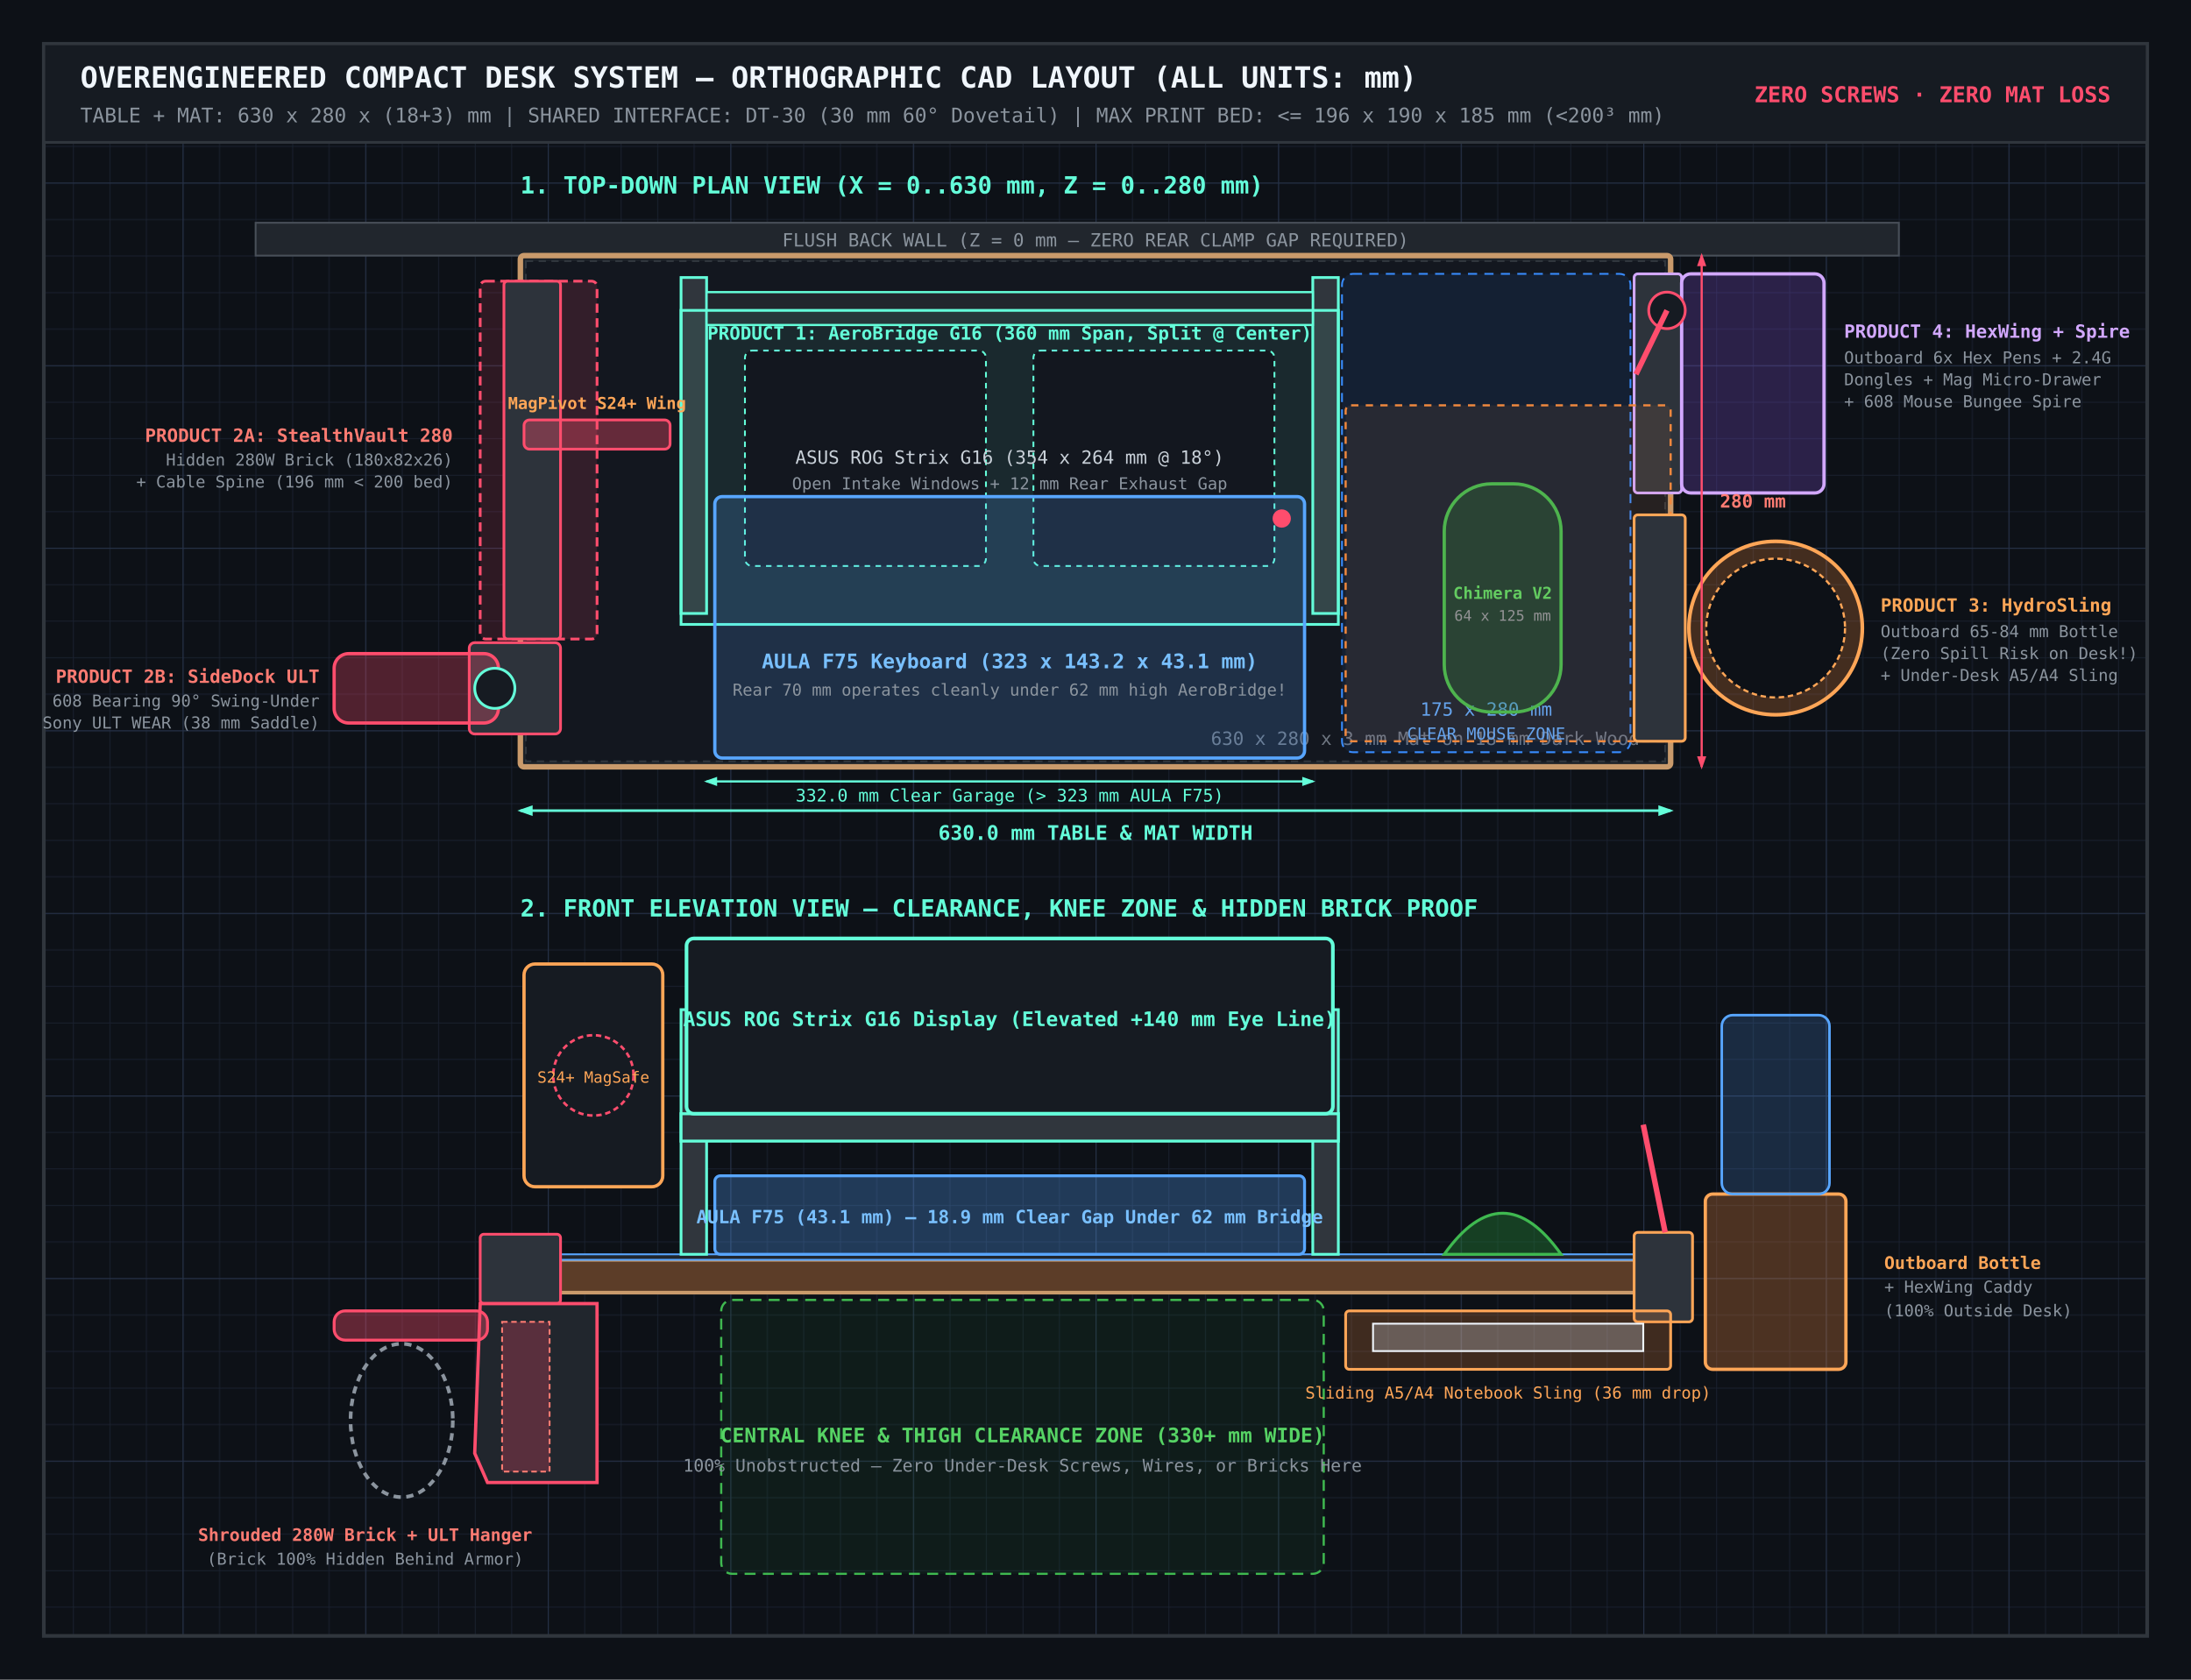
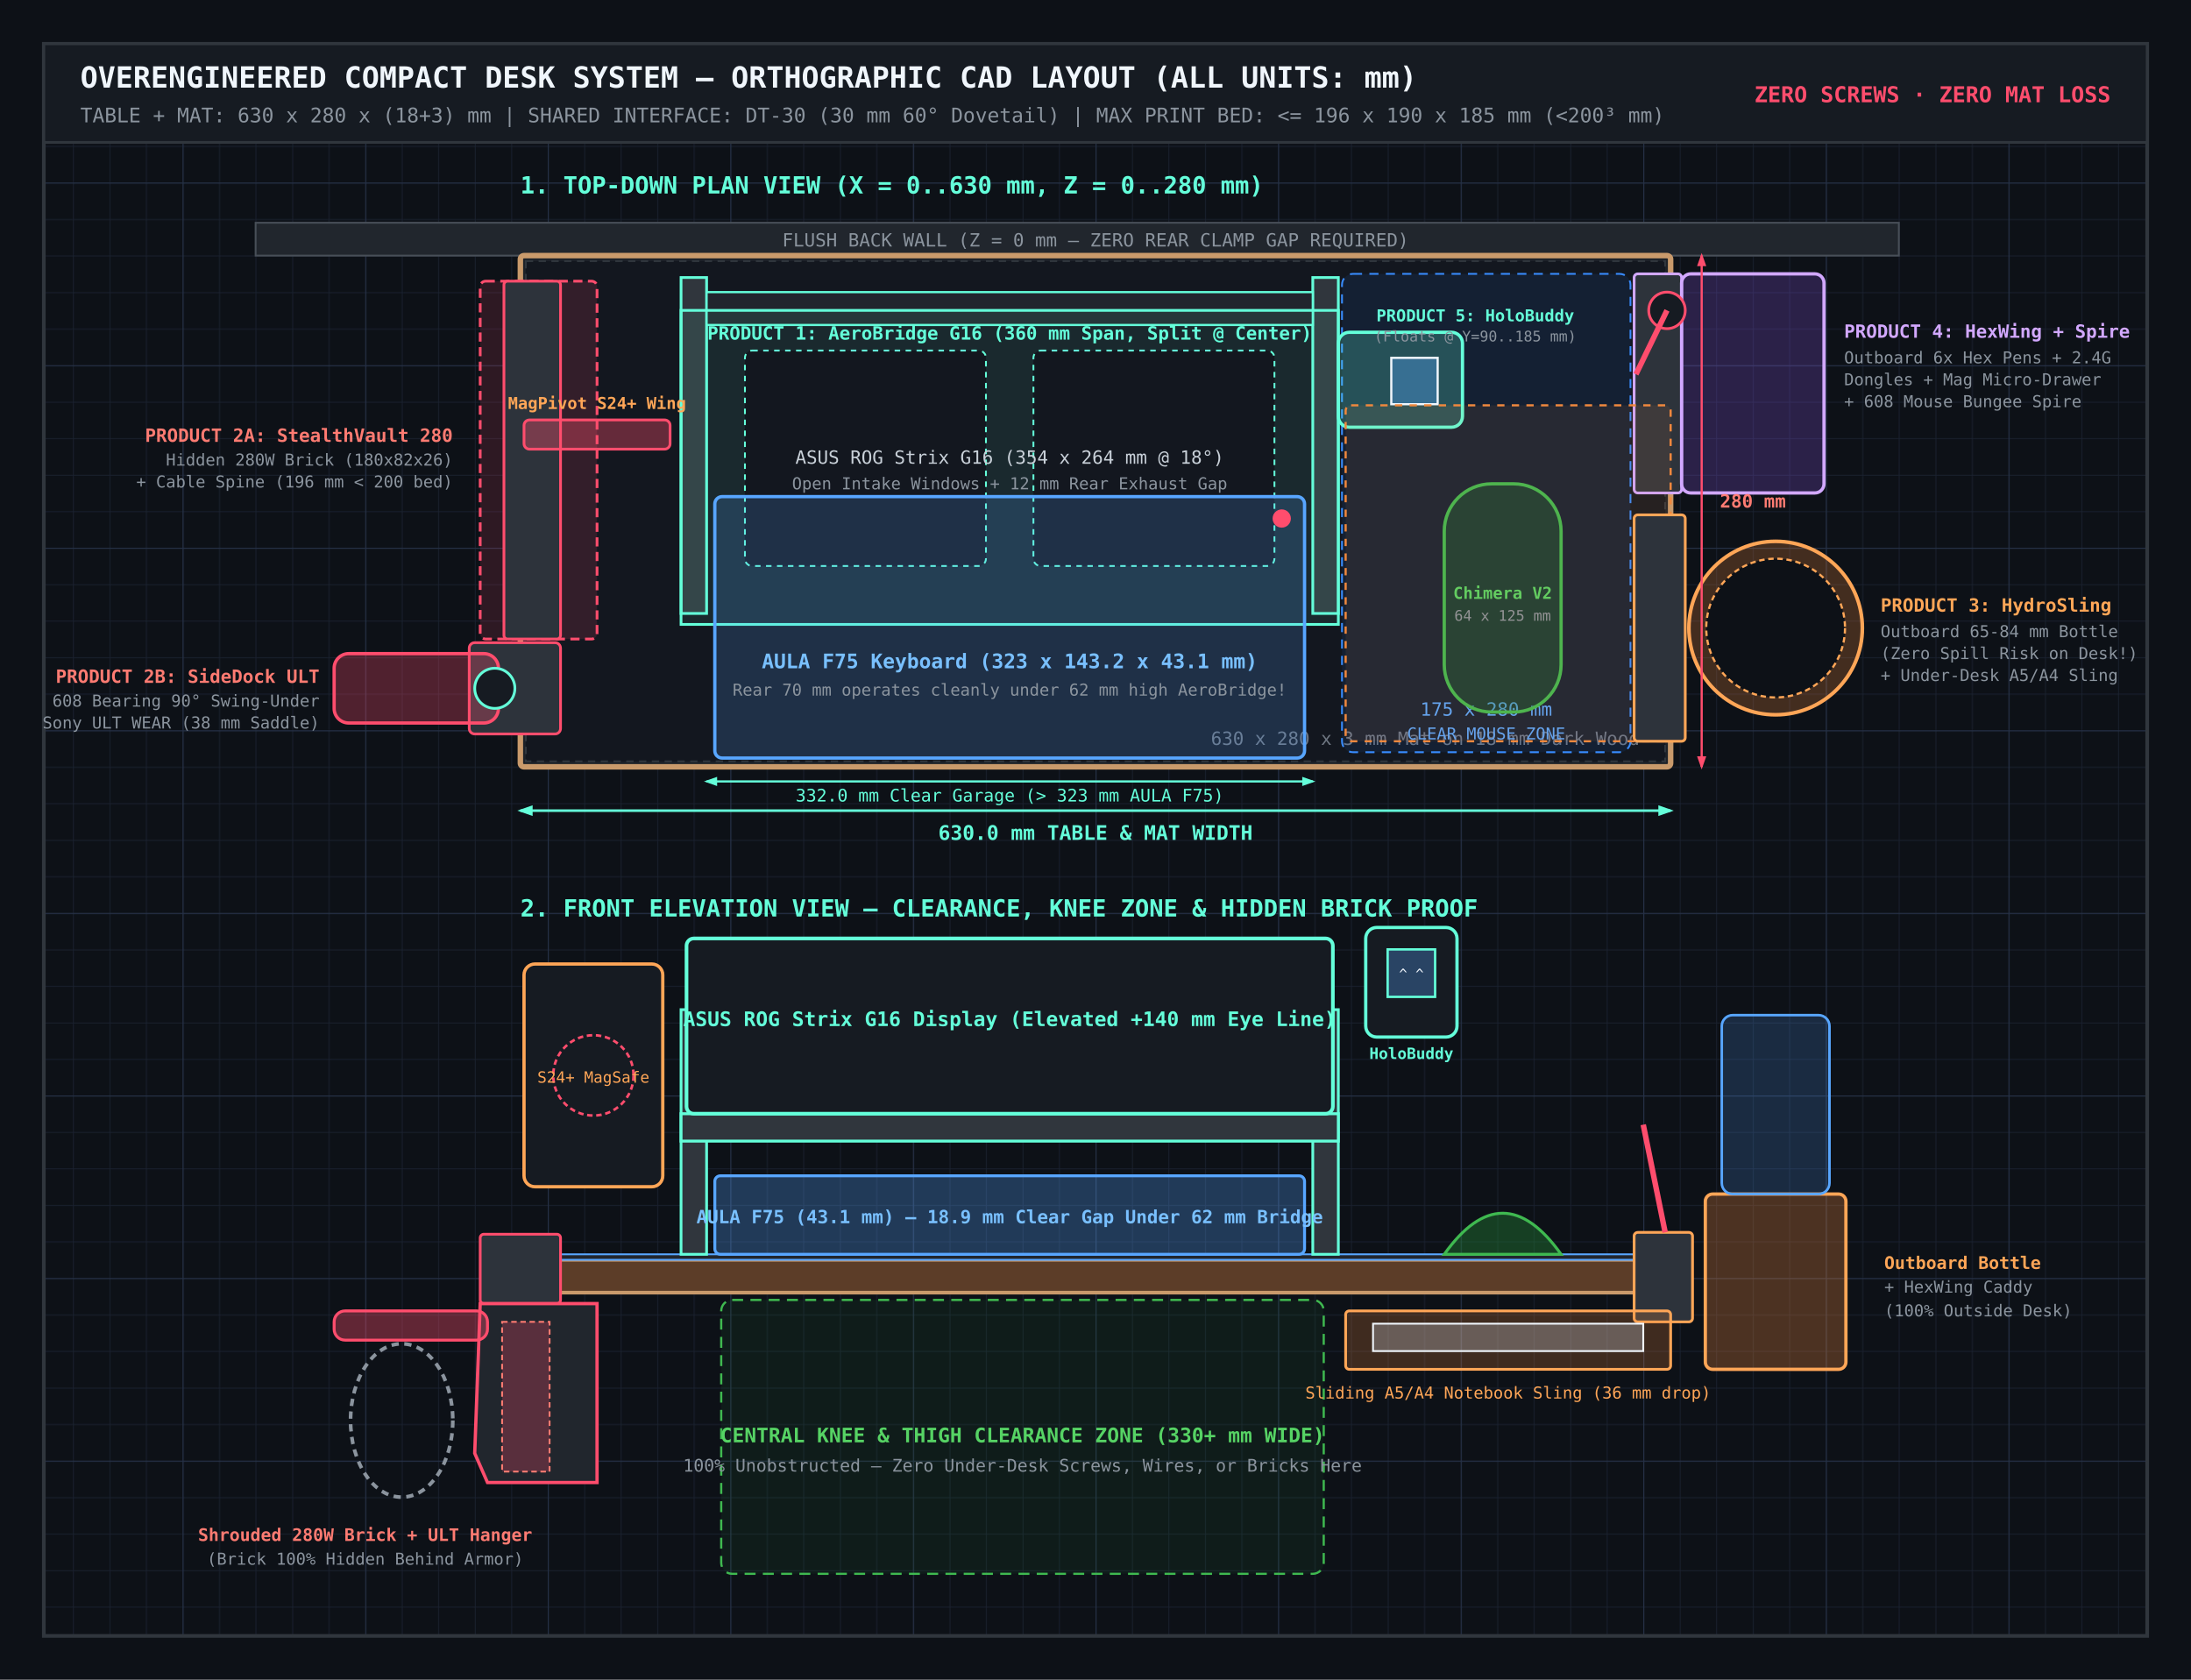
<svg xmlns="http://www.w3.org/2000/svg" viewBox="0 0 1200 920" width="1200" height="920" font-family="Consolas, 'JetBrains Mono', monospace">
  <defs>
    <pattern id="grid" width="20" height="20" patternUnits="userSpaceOnUse">
      <path d="M 20 0 L 0 0 0 20" fill="none" stroke="#1b2230" stroke-width="0.8" />
    </pattern>
    <pattern id="grid100" width="100" height="100" patternUnits="userSpaceOnUse">
      <rect width="100" height="100" fill="url(#grid)" />
      <path d="M 100 0 L 0 0 0 100" fill="none" stroke="#253045" stroke-width="1.2" />
    </pattern>
    <marker id="arrow" viewBox="0 0 10 10" refX="8" refY="5" markerWidth="6" markerHeight="6" orient="auto-start-reverse">
      <path d="M 0 1.5 L 10 5 L 0 8.5 z" fill="#64ffda" />
    </marker>
    <marker id="arrowRed" viewBox="0 0 10 10" refX="8" refY="5" markerWidth="6" markerHeight="6" orient="auto-start-reverse">
      <path d="M 0 1.5 L 10 5 L 0 8.5 z" fill="#ff4d6d" />
    </marker>
  </defs>
  <rect width="1200" height="920" fill="#0d1117" />
  <rect x="24" y="24" width="1152" height="872" fill="url(#grid100)" stroke="#30363d" stroke-width="2" />
  <rect x="24" y="24" width="1152" height="54" fill="#161b22" stroke="#30363d" stroke-width="1.5" />
  <text x="44" y="48" fill="#f0f6fc" font-size="16" font-weight="bold">OVERENGINEERED COMPACT DESK SYSTEM — ORTHOGRAPHIC CAD LAYOUT (ALL UNITS: mm)</text>
  <text x="44" y="67" fill="#8b949e" font-size="11">TABLE + MAT: 630 x 280 x (18+3) mm  |  SHARED INTERFACE: DT-30 (30 mm 60° Dovetail)  |  MAX PRINT BED: &lt;= 196 x 190 x 185 mm (&lt;200³ mm)</text>
  <text x="1156" y="56" fill="#ff4d6d" font-size="12" font-weight="bold" text-anchor="end">ZERO SCREWS · ZERO MAT LOSS</text>
  <text x="285" y="106" fill="#64ffda" font-size="13" font-weight="bold">1. TOP-DOWN PLAN VIEW (X = 0..630 mm, Z = 0..280 mm)</text>
  <rect x="140" y="122" width="900" height="18" fill="#21262d" stroke="#484f58" stroke-width="1" />
  <text x="600" y="135" fill="#8b949e" font-size="10" text-anchor="middle">FLUSH BACK WALL (Z = 0 mm — ZERO REAR CLAMP GAP REQUIRED)</text>
  <rect x="285" y="140" width="630" height="280" rx="2" fill="#1c2128" stroke="#c99a6b" stroke-width="3" />
  <rect x="288" y="143" width="624" height="274" fill="#13171f" stroke="#30363d" stroke-width="1" stroke-dasharray="4,3" />
  <text x="898" y="408" fill="#6e7681" font-size="10" text-anchor="end">630 x 280 x 3 mm Mat on 18 mm Dark Wood</text>
  <rect x="735" y="150" width="158" height="262" rx="6" fill="#1f6feb" fill-opacity="0.10" stroke="#388bfd" stroke-width="1" stroke-dasharray="5,4" />
  <text x="814" y="392" fill="#58a6ff" font-size="10" text-anchor="middle">175 x 280 mm</text>
  <text x="814" y="405" fill="#58a6ff" font-size="9" text-anchor="middle">CLEAR MOUSE ZONE</text>
  <rect x="263" y="154" width="64" height="196" rx="3" fill="#ff4d6d" fill-opacity="0.14" stroke="#ff4d6d" stroke-width="1.5" stroke-dasharray="5,3" />
  <rect x="276" y="154" width="31" height="196" rx="2" fill="#2d333b" stroke="#ff4d6d" stroke-width="1.5" />
  <text x="248" y="242" fill="#ff7b72" font-size="10" text-anchor="end" font-weight="bold">PRODUCT 2A: StealthVault 280</text>
  <text x="248" y="255" fill="#8b949e" font-size="9" text-anchor="end">Hidden 280W Brick (180x82x26)</text>
  <text x="248" y="267" fill="#8b949e" font-size="9" text-anchor="end">+ Cable Spine (196 mm &lt; 200 bed)</text>
  <rect x="257" y="352" width="50" height="50" rx="3" fill="#2d333b" stroke="#ff4d6d" stroke-width="1.5" />
  <rect x="183" y="358" width="90" height="38" rx="8" fill="#ff4d6d" fill-opacity="0.28" stroke="#ff4d6d" stroke-width="1.8" />
  <circle cx="271" cy="377" r="11" fill="#161b22" stroke="#64ffda" stroke-width="1.5" />
  <text x="175" y="374" fill="#ff7b72" font-size="10" text-anchor="end" font-weight="bold">PRODUCT 2B: SideDock ULT</text>
  <text x="175" y="387" fill="#8b949e" font-size="9" text-anchor="end">608 Bearing 90° Swing-Under</text>
  <text x="175" y="399" fill="#8b949e" font-size="9" text-anchor="end">Sony ULT WEAR (38 mm Saddle)</text>
  <rect x="373" y="152" width="14" height="184" fill="#30363d" stroke="#64ffda" stroke-width="1.5" />
  <rect x="719" y="152" width="14" height="184" fill="#30363d" stroke="#64ffda" stroke-width="1.5" />
  <rect x="387" y="160" width="332" height="18" fill="#21262d" stroke="#64ffda" stroke-width="1.2" />
  <rect x="373" y="170" width="360" height="172" fill="#64ffda" fill-opacity="0.08" stroke="#64ffda" stroke-width="1.5" />
  <rect x="408" y="192" width="132" height="118" rx="4" fill="#13171f" stroke="#64ffda" stroke-width="1" stroke-dasharray="3,3" />
  <rect x="566" y="192" width="132" height="118" rx="4" fill="#13171f" stroke="#64ffda" stroke-width="1" stroke-dasharray="3,3" />
  <text x="553" y="186" fill="#64ffda" font-size="10" text-anchor="middle" font-weight="bold">PRODUCT 1: AeroBridge G16 (360 mm Span, Split @ Center)</text>
  <text x="553" y="254" fill="#c9d1d9" font-size="10" text-anchor="middle">ASUS ROG Strix G16 (354 x 264 mm @ 18°)</text>
  <text x="553" y="268" fill="#8b949e" font-size="9" text-anchor="middle">Open Intake Windows + 12 mm Rear Exhaust Gap</text>
  <rect x="287" y="230" width="80" height="16" rx="3" fill="#ff4d6d" fill-opacity="0.35" stroke="#ff4d6d" stroke-width="1.5" />
  <text x="327" y="224" fill="#ffa657" font-size="9" text-anchor="middle" font-weight="bold">MagPivot S24+ Wing</text>
+   <rect x="733" y="182" width="68" height="52" rx="6" fill="#64ffda" fill-opacity="0.22" stroke="#64ffda" stroke-width="1.8" />
+   <rect x="762" y="196" width="25.4" height="25.4" fill="#58a6ff" fill-opacity="0.35" stroke="#f0f6fc" stroke-width="1.2" />
+   <text x="808" y="176" fill="#64ffda" font-size="9" text-anchor="middle" font-weight="bold">PRODUCT 5: HoloBuddy</text>
+   <text x="808" y="187" fill="#8b949e" font-size="8" text-anchor="middle">(Floats @ Y=90..185 mm)</text>
  <rect x="391.5" y="272" width="323" height="143.2" rx="4" fill="#58a6ff" fill-opacity="0.18" stroke="#58a6ff" stroke-width="1.8" />
  <circle cx="702" cy="284" r="5" fill="#ff4d6d" />
  <text x="553" y="366" fill="#79c0ff" font-size="11" text-anchor="middle" font-weight="bold">AULA F75 Keyboard (323 x 143.2 x 43.1 mm)</text>
  <text x="553" y="381" fill="#8b949e" font-size="9" text-anchor="middle">Rear 70 mm operates cleanly under 62 mm high AeroBridge!</text>
  <rect x="791" y="265" width="64" height="125" rx="26" fill="#238636" fill-opacity="0.28" stroke="#3fb950" stroke-width="1.8" />
  <text x="823" y="328" fill="#56d364" font-size="9" text-anchor="middle" font-weight="bold">Chimera V2</text>
  <text x="823" y="340" fill="#8b949e" font-size="8" text-anchor="middle">64 x 125 mm</text>
  <rect x="895" y="150" width="26" height="120" rx="2" fill="#2d333b" stroke="#d2a8ff" stroke-width="1.5" />
  <rect x="921" y="150" width="78" height="120" rx="5" fill="#8957e5" fill-opacity="0.24" stroke="#d2a8ff" stroke-width="1.8" />
  <circle cx="913" cy="170" r="10" fill="#161b22" stroke="#ff4d6d" stroke-width="1.5" />
  <line x1="913" y1="170" x2="896" y2="205" stroke="#ff4d6d" stroke-width="3" />
  <text x="1010" y="185" fill="#d2a8ff" font-size="10" font-weight="bold">PRODUCT 4: HexWing + Spire</text>
  <text x="1010" y="199" fill="#8b949e" font-size="9">Outboard 6x Hex Pens + 2.4G</text>
  <text x="1010" y="211" fill="#8b949e" font-size="9">Dongles + Mag Micro-Drawer</text>
  <text x="1010" y="223" fill="#8b949e" font-size="9">+ 608 Mouse Bungee Spire</text>
  <rect x="737" y="222" width="178" height="184" rx="3" fill="#f0883e" fill-opacity="0.09" stroke="#f0883e" stroke-width="1.2" stroke-dasharray="4,4" />
  <rect x="895" y="282" width="28" height="124" rx="2" fill="#2d333b" stroke="#ffa657" stroke-width="1.5" />
  <circle cx="972.5" cy="344" r="47.5" fill="#f0883e" fill-opacity="0.24" stroke="#ffa657" stroke-width="2" />
  <circle cx="972.5" cy="344" r="38" fill="#0d1117" stroke="#ffa657" stroke-width="1.2" stroke-dasharray="3,2" />
  <text x="1030" y="335" fill="#ffa657" font-size="10" font-weight="bold">PRODUCT 3: HydroSling</text>
  <text x="1030" y="349" fill="#8b949e" font-size="9">Outboard 65-84 mm Bottle</text>
  <text x="1030" y="361" fill="#8b949e" font-size="9">(Zero Spill Risk on Desk!)</text>
  <text x="1030" y="373" fill="#8b949e" font-size="9">+ Under-Desk A5/A4 Sling</text>
  <line x1="285" y1="444" x2="915" y2="444" stroke="#64ffda" stroke-width="1.4" marker-start="url(#arrow)" marker-end="url(#arrow)" />
  <text x="600" y="460" fill="#64ffda" font-size="11" text-anchor="middle" font-weight="bold">630.0 mm TABLE &amp; MAT WIDTH</text>
  <line x1="387" y1="428" x2="719" y2="428" stroke="#64ffda" stroke-width="1.2" marker-start="url(#arrow)" marker-end="url(#arrow)" />
  <text x="553" y="439" fill="#64ffda" font-size="9.5" text-anchor="middle">332.0 mm Clear Garage (&gt; 323 mm AULA F75)</text>
  <line x1="932" y1="140" x2="932" y2="420" stroke="#ff4d6d" stroke-width="1.2" marker-start="url(#arrowRed)" marker-end="url(#arrowRed)" />
  <text x="942" y="278" fill="#ff7b72" font-size="10" font-weight="bold">280 mm</text>
  <text x="285" y="502" fill="#64ffda" font-size="13" font-weight="bold">2. FRONT ELEVATION VIEW — CLEARANCE, KNEE ZONE &amp; HIDDEN BRICK PROOF</text>
  <rect x="285" y="690" width="630" height="18" fill="#5c3d28" stroke="#c99a6b" stroke-width="2" />
  <rect x="285" y="687" width="630" height="3" fill="#21262d" stroke="#58a6ff" stroke-width="1" />
  <rect x="395" y="712" width="330" height="150" rx="6" fill="#238636" fill-opacity="0.10" stroke="#3fb950" stroke-width="1.2" stroke-dasharray="6,4" />
  <text x="560" y="790" fill="#56d364" font-size="11" text-anchor="middle" font-weight="bold">CENTRAL KNEE &amp; THIGH CLEARANCE ZONE (330+ mm WIDE)</text>
  <text x="560" y="806" fill="#8b949e" font-size="9.5" text-anchor="middle">100% Unobstructed — Zero Under-Desk Screws, Wires, or Bricks Here</text>
  <rect x="263" y="676" width="44" height="38" rx="2" fill="#2d333b" stroke="#ff4d6d" stroke-width="1.5" />
  <polygon points="263,714 327,714 327,812 267,812 260,796" fill="#21262d" stroke="#ff4d6d" stroke-width="1.8" />
  <rect x="275" y="724" width="26" height="82" fill="#ff4d6d" fill-opacity="0.25" stroke="#ff7b72" stroke-width="1" stroke-dasharray="3,2" />
  <rect x="183" y="718" width="84" height="16" rx="6" fill="#ff4d6d" fill-opacity="0.35" stroke="#ff4d6d" stroke-width="1.6" />
  <ellipse cx="220" cy="778" rx="28" ry="42" fill="none" stroke="#8b949e" stroke-width="2" stroke-dasharray="4,3" />
  <text x="200" y="844" fill="#ff7b72" font-size="9.5" text-anchor="middle" font-weight="bold">Shrouded 280W Brick + ULT Hanger</text>
  <text x="200" y="857" fill="#8b949e" font-size="9" text-anchor="middle">(Brick 100% Hidden Behind Armor)</text>
  <rect x="373" y="553" width="14" height="134" fill="#30363d" stroke="#64ffda" stroke-width="1.5" />
  <rect x="719" y="553" width="14" height="134" fill="#30363d" stroke="#64ffda" stroke-width="1.5" />
  <rect x="373" y="610" width="360" height="15" fill="#30363d" stroke="#64ffda" stroke-width="1.6" />
  <rect x="376" y="514" width="354" height="96" rx="4" fill="#161b22" stroke="#64ffda" stroke-width="2" />
  <text x="553" y="562" fill="#64ffda" font-size="11" text-anchor="middle" font-weight="bold">ASUS ROG Strix G16 Display (Elevated +140 mm Eye Line)</text>
  <rect x="287" y="528" width="76" height="122" rx="6" fill="#161b22" stroke="#ffa657" stroke-width="1.8" />
  <circle cx="325" cy="589" r="22" fill="none" stroke="#ff4d6d" stroke-width="1.4" stroke-dasharray="3,2" />
  <text x="325" y="593" fill="#ffa657" font-size="8.5" text-anchor="middle">S24+ MagSafe</text>
+   <rect x="748" y="508" width="50" height="60" rx="6" fill="#161b22" stroke="#64ffda" stroke-width="1.8" />
+   <rect x="760" y="520" width="26" height="26" fill="#58a6ff" fill-opacity="0.30" stroke="#64ffda" stroke-width="1.3" />
+   <text x="773" y="536" fill="#f0f6fc" font-size="7.5" text-anchor="middle">^ ^</text>
+   <text x="773" y="580" fill="#64ffda" font-size="8.5" text-anchor="middle" font-weight="bold">HoloBuddy</text>
  <rect x="391.5" y="644" width="323" height="43" rx="3" fill="#58a6ff" fill-opacity="0.28" stroke="#58a6ff" stroke-width="1.6" />
  <text x="553" y="670" fill="#79c0ff" font-size="10" text-anchor="middle" font-weight="bold">AULA F75 (43.1 mm) — 18.9 mm Clear Gap Under 62 mm Bridge</text>
  <path d="M 791 687 Q 823 642 855 687 Z" fill="#238636" fill-opacity="0.4" stroke="#3fb950" stroke-width="1.6" />
  <rect x="895" y="675" width="32" height="49" rx="2" fill="#2d333b" stroke="#ffa657" stroke-width="1.5" />
  <rect x="737" y="718" width="178" height="32" rx="2" fill="#f0883e" fill-opacity="0.22" stroke="#ffa657" stroke-width="1.5" />
  <rect x="752" y="725" width="148" height="15" fill="#c9d1d9" fill-opacity="0.3" stroke="#f0f6fc" stroke-width="1" />
  <text x="826" y="766" fill="#ffa657" font-size="9" text-anchor="middle">Sliding A5/A4 Notebook Sling (36 mm drop)</text>
  <rect x="934" y="654" width="77" height="96" rx="4" fill="#f0883e" fill-opacity="0.28" stroke="#ffa657" stroke-width="1.8" />
  <rect x="943" y="556" width="59" height="98" rx="6" fill="#58a6ff" fill-opacity="0.18" stroke="#58a6ff" stroke-width="1.4" />
  <line x1="912" y1="675" x2="900" y2="616" stroke="#ff4d6d" stroke-width="3" />
  <text x="1032" y="695" fill="#ffa657" font-size="9.5" font-weight="bold">Outboard Bottle</text>
  <text x="1032" y="708" fill="#8b949e" font-size="9">+ HexWing Caddy</text>
  <text x="1032" y="721" fill="#8b949e" font-size="9">(100% Outside Desk)</text>
</svg>
